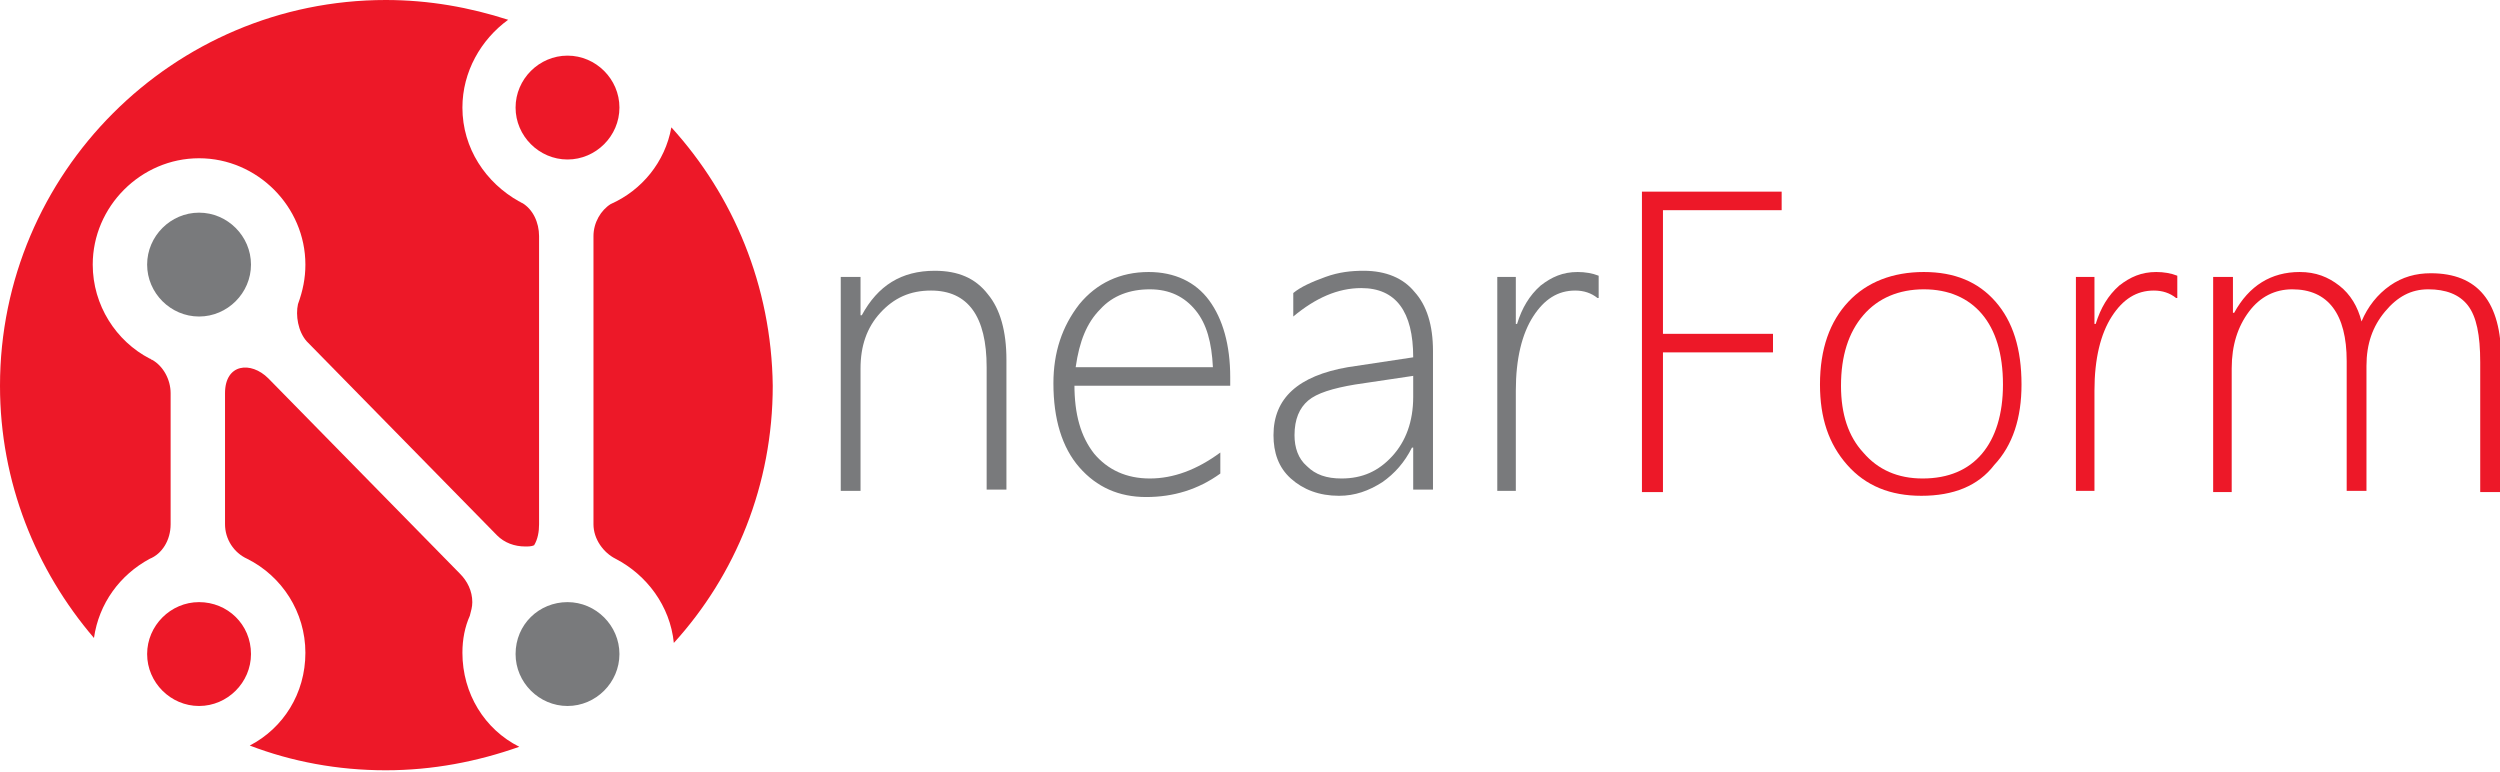
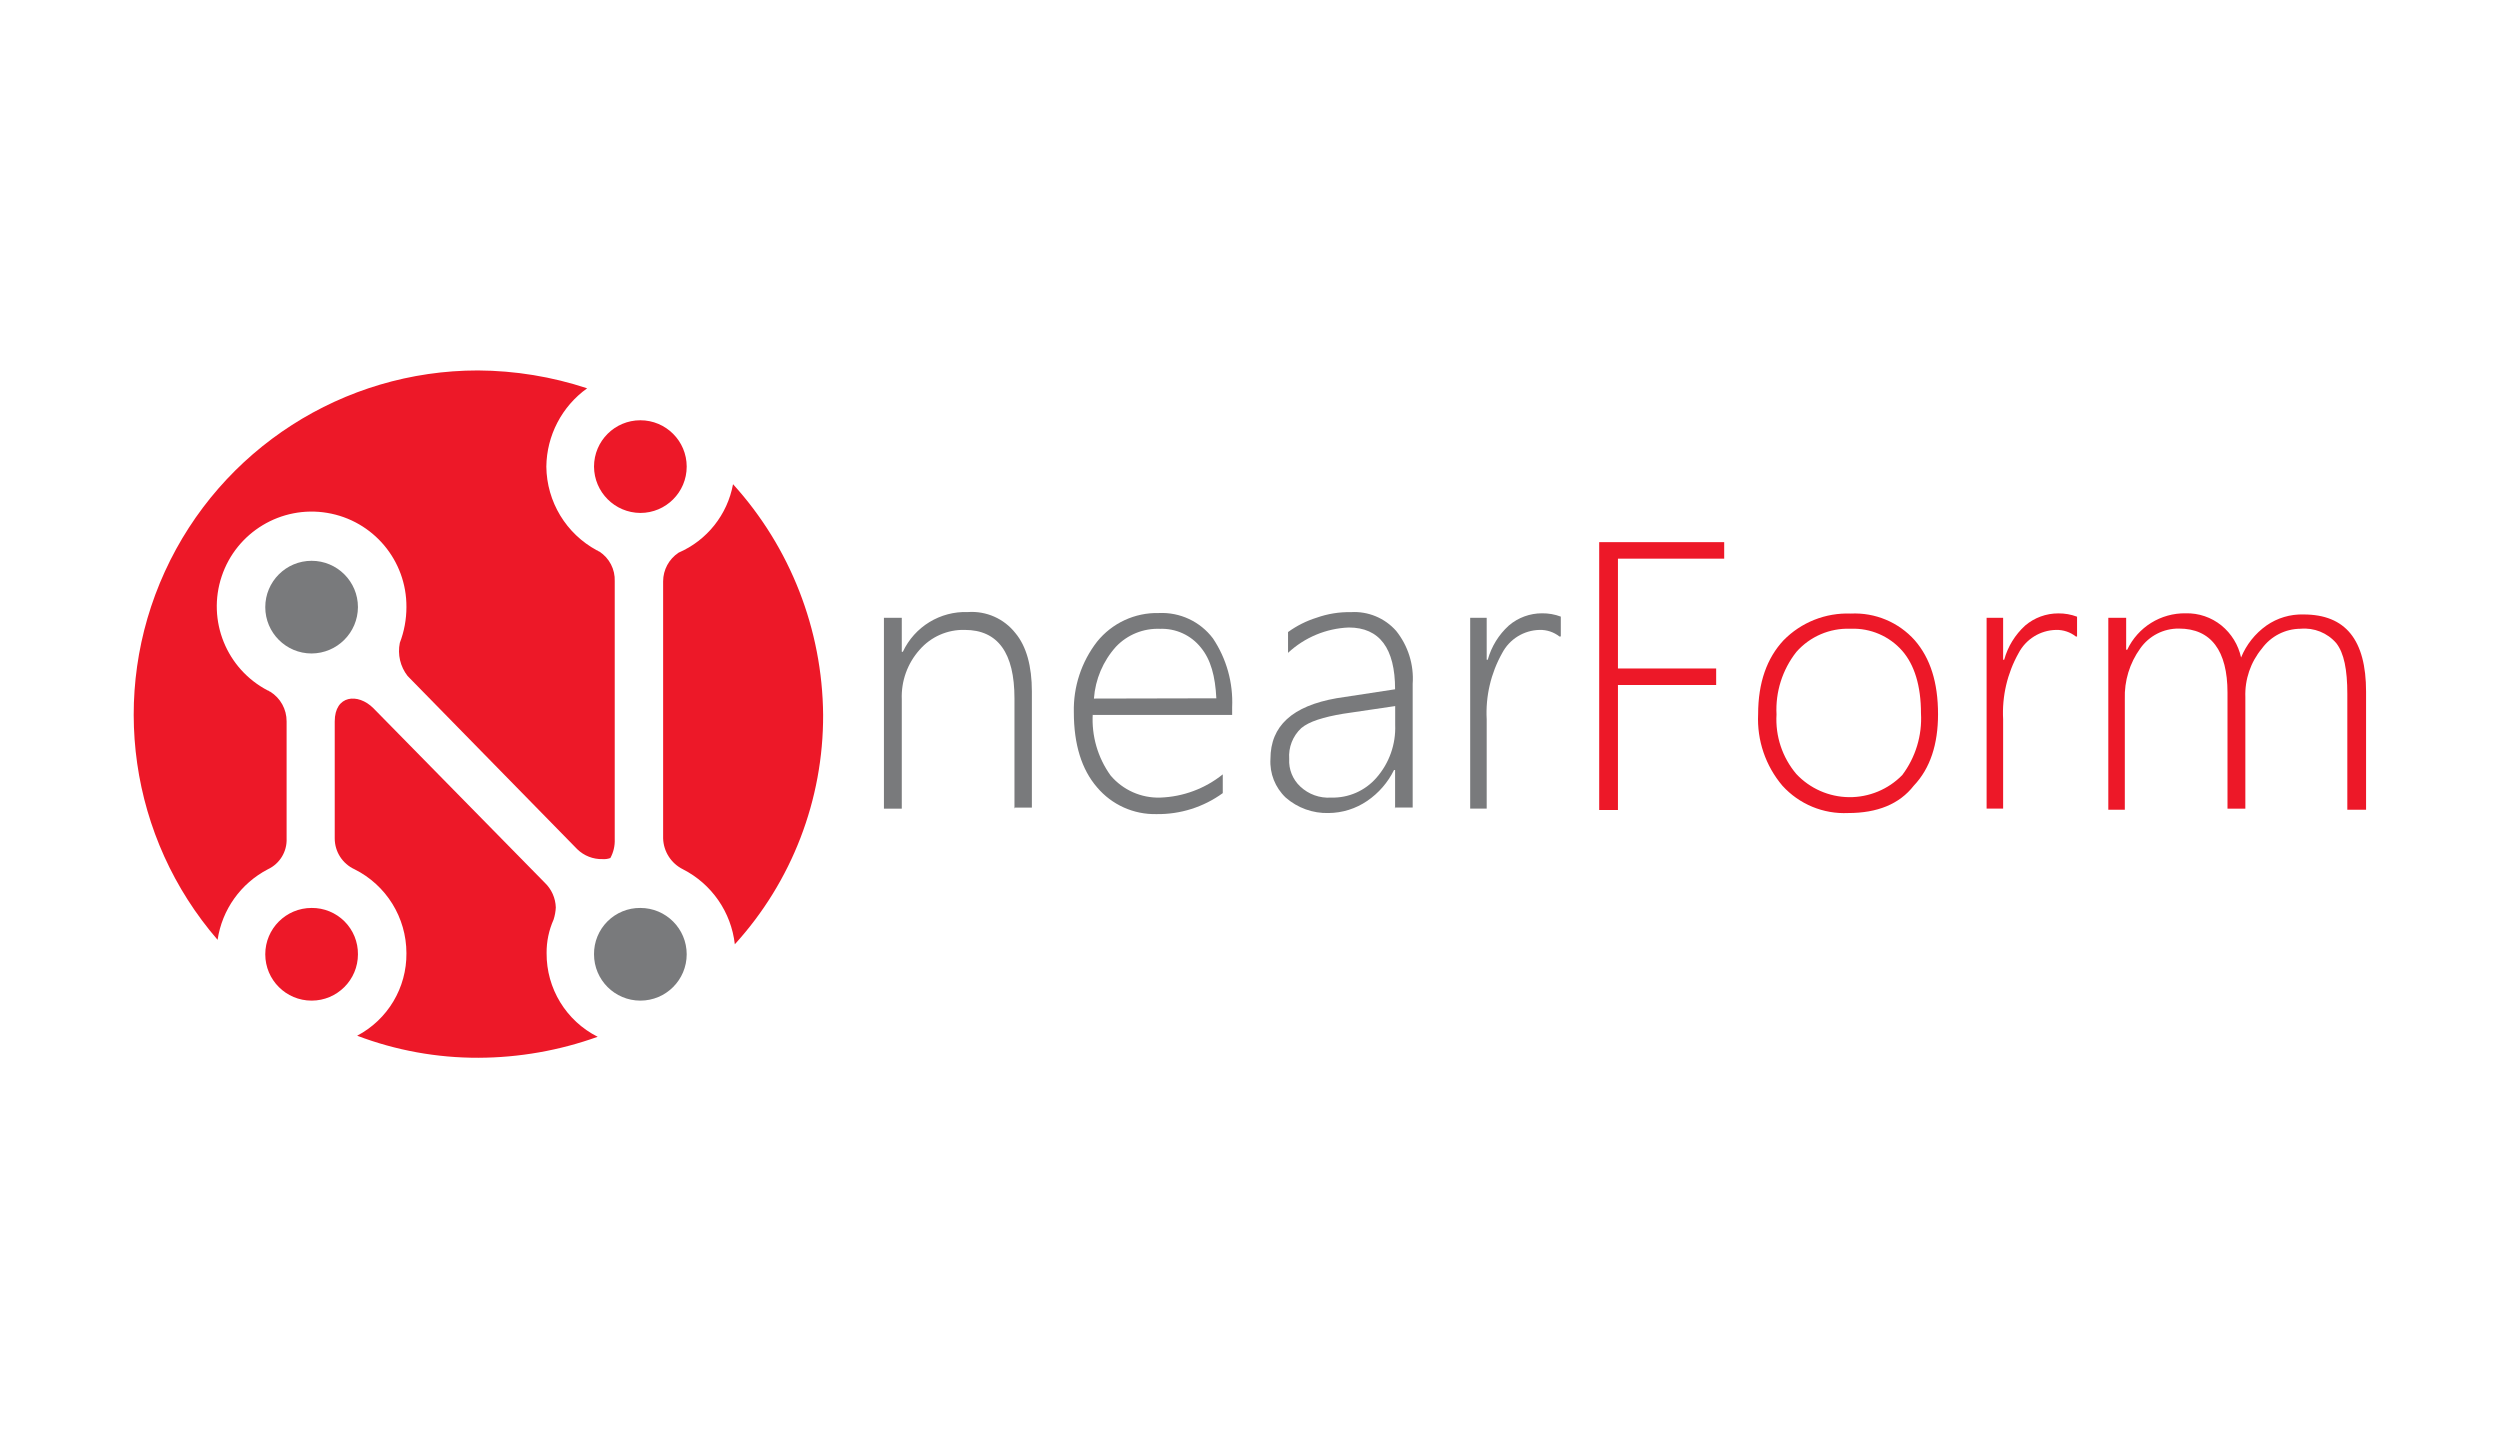
- <svg xmlns="http://www.w3.org/2000/svg" version="1.1" id="Layer_1" x="0px" y="0px" viewBox="0 0 202.2 62.4" style="enable-background:new 0 0 202.2 62.4;" xml:space="preserve">
-   <style type="text/css">
- 	.st0{fill:#ED1828;}
- 	.st1{fill:#797A7C;}
- </style>
-   <g>
-     <g>
-       <path class="st0" d="M54.3,10.3c-0.5,2.8-2.4,5.1-4.9,6.2C48.6,17,48,18,48,19.1v23.3c0,1.2,0.8,2.3,1.8,2.8    c2.5,1.3,4.4,3.8,4.7,6.8c5-5.5,8-12.8,8-20.8C62.4,23.1,59.3,15.8,54.3,10.3z" />
-       <path class="st0" d="M12.1,45.2L12.1,45.2c1-0.4,1.7-1.5,1.7-2.8V31.8c0-1.1-0.6-2.2-1.5-2.7c-0.1,0-0.1-0.1-0.2-0.1c0,0,0,0,0,0    h0c-2.7-1.4-4.6-4.3-4.6-7.6c0-4.7,3.9-8.6,8.6-8.6c4.7,0,8.6,3.9,8.6,8.6c0,1.1-0.2,2.1-0.6,3.2h0c-0.2,0.9,0,2.2,0.7,3    l15.4,15.7h0c0.6,0.6,1.4,0.9,2.3,0.9c0.2,0,0.5,0,0.7-0.1c0.3-0.5,0.4-1.1,0.4-1.7V19.1c0-1.1-0.5-2.2-1.4-2.7    c-0.1,0-0.1-0.1-0.2-0.1c0,0,0,0,0,0h0c-2.7-1.5-4.6-4.3-4.6-7.6c0-2.9,1.5-5.5,3.7-7.1C38,0.6,34.7,0,31.2,0C14,0,0,14,0,31.2    C0,39,2.9,46.1,7.6,51.6C8,48.8,9.7,46.5,12.1,45.2z" />
-       <path class="st0" d="M45.9,12.9c2.3,0,4.2-1.9,4.2-4.2s-1.9-4.2-4.2-4.2c-2.3,0-4.2,1.9-4.2,4.2S43.6,12.9,45.9,12.9z" />
-       <path class="st1" d="M41.7,52.9c0,2.3,1.9,4.2,4.2,4.2c2.3,0,4.2-1.9,4.2-4.2c0-2.3-1.9-4.2-4.2-4.2    C43.6,48.7,41.7,50.5,41.7,52.9z" />
-       <path class="st0" d="M37.4,52.8c0-1.1,0.2-2.1,0.6-3l0,0c0.1-0.4,0.2-0.7,0.2-1.1c0-0.9-0.4-1.7-1-2.3l0,0L21.7,30.6    c-1.4-1.4-3.5-1.2-3.5,1.2v10.6c0,1.2,0.7,2.3,1.8,2.8c2.8,1.4,4.7,4.3,4.7,7.6c0,3.3-1.8,6.1-4.5,7.5c3.4,1.3,7.1,2,11,2    c3.8,0,7.4-0.7,10.8-1.9C39.2,59,37.4,56.1,37.4,52.8z" />
-       <path class="st0" d="M16.1,48.7c-2.3,0-4.2,1.9-4.2,4.2c0,2.3,1.9,4.2,4.2,4.2c2.3,0,4.2-1.9,4.2-4.2    C20.3,50.5,18.4,48.7,16.1,48.7z" />
-       <path class="st1" d="M20.3,21.4c0-2.3-1.9-4.2-4.2-4.2c-2.3,0-4.2,1.9-4.2,4.2s1.9,4.2,4.2,4.2C18.4,25.6,20.3,23.7,20.3,21.4z" />
-     </g>
-     <g>
-       <path class="st1" d="M79.8,39.7V29.7c0-4.1-1.5-6.2-4.5-6.2c-1.7,0-3,0.6-4.1,1.8c-1.1,1.2-1.6,2.7-1.6,4.5v9.9h-1.6V22.4h1.6v3.1    h0.1c1.3-2.4,3.2-3.6,5.9-3.6c1.9,0,3.3,0.6,4.3,1.9c1,1.2,1.5,3,1.5,5.3v10.5H79.8z" />
-       <path class="st1" d="M86.9,31.1c0,2.4,0.5,4.2,1.6,5.6c1.1,1.3,2.6,2,4.5,2c1.9,0,3.8-0.7,5.7-2.1v1.7c-1.8,1.3-3.8,1.9-6,1.9    c-2.2,0-4-0.8-5.4-2.4c-1.4-1.6-2.1-3.9-2.1-6.8c0-2.5,0.7-4.6,2.1-6.4c1.4-1.7,3.3-2.6,5.6-2.6c2.1,0,3.8,0.8,4.9,2.3    c1.1,1.5,1.7,3.6,1.7,6.2v0.7H86.9z M98.1,29.7c-0.1-2-0.5-3.5-1.4-4.6c-0.9-1.1-2.1-1.7-3.7-1.7c-1.6,0-3,0.5-4,1.6    c-1.1,1.1-1.7,2.6-2,4.7H98.1z" />
-       <path class="st1" d="M114.3,39.7v-3.5h-0.1c-0.6,1.2-1.4,2.1-2.4,2.8c-1.1,0.7-2.2,1.1-3.5,1.1c-1.6,0-2.9-0.5-3.9-1.4    c-1-0.9-1.4-2.1-1.4-3.5c0-3,2-4.8,6-5.5l5.3-0.8c0-3.7-1.4-5.6-4.2-5.6c-1.9,0-3.7,0.8-5.5,2.3v-1.9c0.6-0.5,1.5-0.9,2.6-1.3    c1.1-0.4,2.1-0.5,3.1-0.5c1.8,0,3.2,0.6,4.1,1.7c1,1.1,1.5,2.7,1.5,4.8v11.2H114.3z M109.6,31.1c-1.8,0.3-3.1,0.7-3.8,1.3    c-0.7,0.6-1.1,1.5-1.1,2.8c0,1,0.3,1.9,1,2.5c0.7,0.7,1.6,1,2.8,1c1.7,0,3-0.6,4.1-1.8c1.1-1.2,1.7-2.8,1.7-4.8v-1.7L109.6,31.1z" />
-       <path class="st1" d="M129.2,24.1c-0.5-0.4-1.1-0.6-1.8-0.6c-1.4,0-2.5,0.7-3.4,2.1c-0.9,1.4-1.4,3.4-1.4,6v8.1h-1.5V22.4h1.5v3.8    h0.1c0.4-1.3,1-2.3,1.9-3.1c0.9-0.7,1.8-1.1,3-1.1c0.6,0,1.2,0.1,1.7,0.3V24.1z" />
-       <path class="st0" d="M134.5,17.1v9.9h8.9v1.5h-8.9v11.3h-1.7V15.5h11.3v1.5H134.5z" />
-       <path class="st0" d="M155.4,40.1c-2.5,0-4.5-0.8-6-2.5c-1.5-1.7-2.2-3.8-2.2-6.5c0-2.9,0.8-5.1,2.3-6.7c1.5-1.6,3.6-2.4,6.1-2.4    c2.5,0,4.4,0.8,5.8,2.4c1.4,1.6,2.1,3.8,2.1,6.7c0,2.7-0.7,4.9-2.2,6.5C160,39.3,158,40.1,155.4,40.1z M155.6,23.4    c-2,0-3.7,0.7-4.9,2.1c-1.2,1.4-1.8,3.3-1.8,5.7c0,2.3,0.6,4.1,1.8,5.4c1.2,1.4,2.8,2.1,4.8,2.1c2.1,0,3.7-0.7,4.8-2    c1.1-1.3,1.7-3.2,1.7-5.6c0-2.5-0.6-4.4-1.7-5.7C159.2,24.1,157.6,23.4,155.6,23.4z" />
-       <path class="st0" d="M176,24.1c-0.5-0.4-1.1-0.6-1.8-0.6c-1.4,0-2.5,0.7-3.4,2.1c-0.9,1.4-1.4,3.4-1.4,6v8.1h-1.5V22.4h1.5v3.8    h0.1c0.4-1.3,1-2.3,1.9-3.1c0.9-0.7,1.8-1.1,3-1.1c0.6,0,1.2,0.1,1.7,0.3V24.1z" />
-       <path class="st0" d="M200.6,39.7V29.3c0-2.2-0.3-3.7-1-4.6c-0.7-0.9-1.8-1.3-3.2-1.3c-1.4,0-2.5,0.6-3.5,1.8    c-1,1.2-1.5,2.6-1.5,4.4v10.1h-1.6V29.2c0-3.8-1.5-5.8-4.4-5.8c-1.4,0-2.6,0.6-3.5,1.8c-0.9,1.2-1.4,2.7-1.4,4.6v10H179V22.4h1.6    v2.9h0.1c1.2-2.2,3-3.3,5.3-3.3c1.3,0,2.3,0.4,3.2,1.1c0.9,0.7,1.5,1.7,1.8,2.9c0.5-1.2,1.3-2.2,2.3-2.9c1-0.7,2.1-1,3.3-1    c3.8,0,5.7,2.3,5.7,7v10.7H200.6z" />
-     </g>
-   </g>
+ <svg xmlns="http://www.w3.org/2000/svg" viewBox="0 0 280 160">
+   <defs>
+     <style>.a{fill:#ed1828;}.b{fill:#797a7c;}</style>
+   </defs>
+   <path class="a" d="M82.1,54.23A10.41,10.41,0,0,1,76,61.9a3.86,3.86,0,0,0-1.73,3.21V93.9a4,4,0,0,0,2.22,3.46,10.78,10.78,0,0,1,5.81,8.4,38,38,0,0,0,9.89-25.7A38.94,38.94,0,0,0,82.1,54.23Z" />
+   <path class="a" d="M30,97.36h0a3.64,3.64,0,0,0,2.1-3.46V80.8a3.89,3.89,0,0,0-1.85-3.34c-.12,0-.12-.12-.25-.12h0A10.62,10.62,0,1,1,45.52,68a11.19,11.19,0,0,1-.74,4h0a4.55,4.55,0,0,0,.87,3.71l19,19.4h0a3.91,3.91,0,0,0,2.84,1.11,2.1,2.1,0,0,0,.87-.12,4.06,4.06,0,0,0,.49-2.1V65.11a3.79,3.79,0,0,0-1.73-3.34c-.12,0-.12-.12-.25-.12h0a10.78,10.78,0,0,1-5.68-9.39,10.94,10.94,0,0,1,4.57-8.77,39.65,39.65,0,0,0-12.23-2,38.55,38.55,0,0,0-29.16,63.77A10.67,10.67,0,0,1,30,97.36Z" />
+   <path class="a" d="M71.72,57.45a5.19,5.19,0,1,0-5.19-5.19A5.22,5.22,0,0,0,71.72,57.45Z" />
+   <path class="b" d="M66.53,106.88a5.19,5.19,0,1,0,5.19-5.19A5.14,5.14,0,0,0,66.53,106.88Z" />
+   <path class="a" d="M61.22,106.75A9,9,0,0,1,62,103h0a5.26,5.26,0,0,0,.25-1.36A4,4,0,0,0,61,98.85h0L41.82,79.32c-1.73-1.73-4.33-1.48-4.33,1.48V93.9a3.8,3.8,0,0,0,2.22,3.46,10.51,10.51,0,0,1,5.81,9.39A10.33,10.33,0,0,1,40,116a37.93,37.93,0,0,0,13.59,2.47,39.87,39.87,0,0,0,13.35-2.35A10.4,10.4,0,0,1,61.22,106.75Z" />
+   <path class="a" d="M34.9,101.69a5.19,5.19,0,1,0,5.19,5.19A5.14,5.14,0,0,0,34.9,101.69Z" />
+   <path class="b" d="M40.09,68a5.19,5.19,0,1,0-5.19,5.19A5.22,5.22,0,0,0,40.09,68Z" />
+   <path class="b" d="M113.62,90.57V78.21c0-5.07-1.85-7.66-5.56-7.66A6.47,6.47,0,0,0,103,72.77a7.87,7.87,0,0,0-2,5.56V90.57H99V69.19h2V73h.12a7.73,7.73,0,0,1,7.29-4.45,6.21,6.21,0,0,1,5.31,2.35c1.24,1.48,1.85,3.71,1.85,6.55v13h-2Z" />
+   <path class="b" d="M122.39,79.94a10.72,10.72,0,0,0,2,6.92,7,7,0,0,0,5.56,2.47,11.84,11.84,0,0,0,7-2.6v2.1a12.31,12.31,0,0,1-7.41,2.35,8.46,8.46,0,0,1-6.67-3c-1.73-2-2.6-4.82-2.6-8.4a12.42,12.42,0,0,1,2.6-7.91,8.62,8.62,0,0,1,6.92-3.21,7.17,7.17,0,0,1,6.06,2.84A12.81,12.81,0,0,1,138,79.2v.87H122.39Zm13.84-1.73c-.12-2.47-.62-4.33-1.73-5.68a5.58,5.58,0,0,0-4.57-2.1,6.43,6.43,0,0,0-4.94,2,9.72,9.72,0,0,0-2.47,5.81Z" />
+   <path class="b" d="M156.25,90.57V86.24h-.12a9,9,0,0,1-3,3.46,7.79,7.79,0,0,1-4.33,1.36A7,7,0,0,1,144,89.33,5.51,5.51,0,0,1,142.29,85c0-3.71,2.47-5.93,7.41-6.8l6.55-1c0-4.57-1.73-6.92-5.19-6.92a10.59,10.59,0,0,0-6.8,2.84V70.79a11.07,11.07,0,0,1,3.21-1.61,10.79,10.79,0,0,1,3.83-.62,6.25,6.25,0,0,1,5.07,2.1,8.53,8.53,0,0,1,1.85,5.93V90.44h-2Zm-5.81-10.63c-2.22.37-3.83.87-4.7,1.61A4.28,4.28,0,0,0,144.39,85a3.92,3.92,0,0,0,1.24,3.09,4.58,4.58,0,0,0,3.46,1.24,6.47,6.47,0,0,0,5.07-2.22,8.47,8.47,0,0,0,2.1-5.93v-2.1Z" />
+   <path class="b" d="M174.66,71.29a3.45,3.45,0,0,0-2.22-.74,4.85,4.85,0,0,0-4.2,2.6,13.69,13.69,0,0,0-1.73,7.41v10h-1.85V69.19h1.85v4.7h.12A8.07,8.07,0,0,1,169,70.05a5.71,5.71,0,0,1,3.71-1.36,5.77,5.77,0,0,1,2.1.37v2.22Z" />
+   <path class="a" d="M181.21,62.64V74.87h11v1.85h-11v14h-2.1v-30h14v1.85H181.21Z" />
+   <path class="a" d="M207,91.06A9.35,9.35,0,0,1,199.63,88a11.52,11.52,0,0,1-2.72-8c0-3.58,1-6.3,2.84-8.28a10,10,0,0,1,7.54-3,9,9,0,0,1,7.17,3c1.73,2,2.6,4.7,2.6,8.28,0,3.34-.87,6.06-2.72,8C212.73,90.07,210.25,91.06,207,91.06Zm.25-20.64a7.67,7.67,0,0,0-6.06,2.6,10.46,10.46,0,0,0-2.22,7,9.46,9.46,0,0,0,2.22,6.67,8.21,8.21,0,0,0,11.86.12,10.52,10.52,0,0,0,2.1-6.92c0-3.09-.74-5.44-2.1-7A7.29,7.29,0,0,0,207.29,70.42Z" />
+   <path class="a" d="M232.5,71.29a3.45,3.45,0,0,0-2.22-.74,4.85,4.85,0,0,0-4.2,2.6,13.69,13.69,0,0,0-1.73,7.41v10h-1.85V69.19h1.85v4.7h.12a8.07,8.07,0,0,1,2.35-3.83,5.71,5.71,0,0,1,3.71-1.36,5.77,5.77,0,0,1,2.1.37v2.22Z" />
+   <path class="a" d="M262.9,90.57V77.71c0-2.72-.37-4.57-1.24-5.68a4.71,4.71,0,0,0-4-1.61,5.39,5.39,0,0,0-4.33,2.22,8.06,8.06,0,0,0-1.85,5.44V90.57h-2v-13c0-4.7-1.85-7.17-5.44-7.17a5.22,5.22,0,0,0-4.33,2.22,9.16,9.16,0,0,0-1.73,5.68V90.69h-1.85V69.19h2v3.58h.12a7.12,7.12,0,0,1,6.55-4.08,6.13,6.13,0,0,1,4,1.36A6.38,6.38,0,0,1,251,73.64a8.19,8.19,0,0,1,2.84-3.58A6.9,6.9,0,0,1,258,68.82c4.7,0,7,2.84,7,8.65V90.69h-2.1Z" />
</svg>
